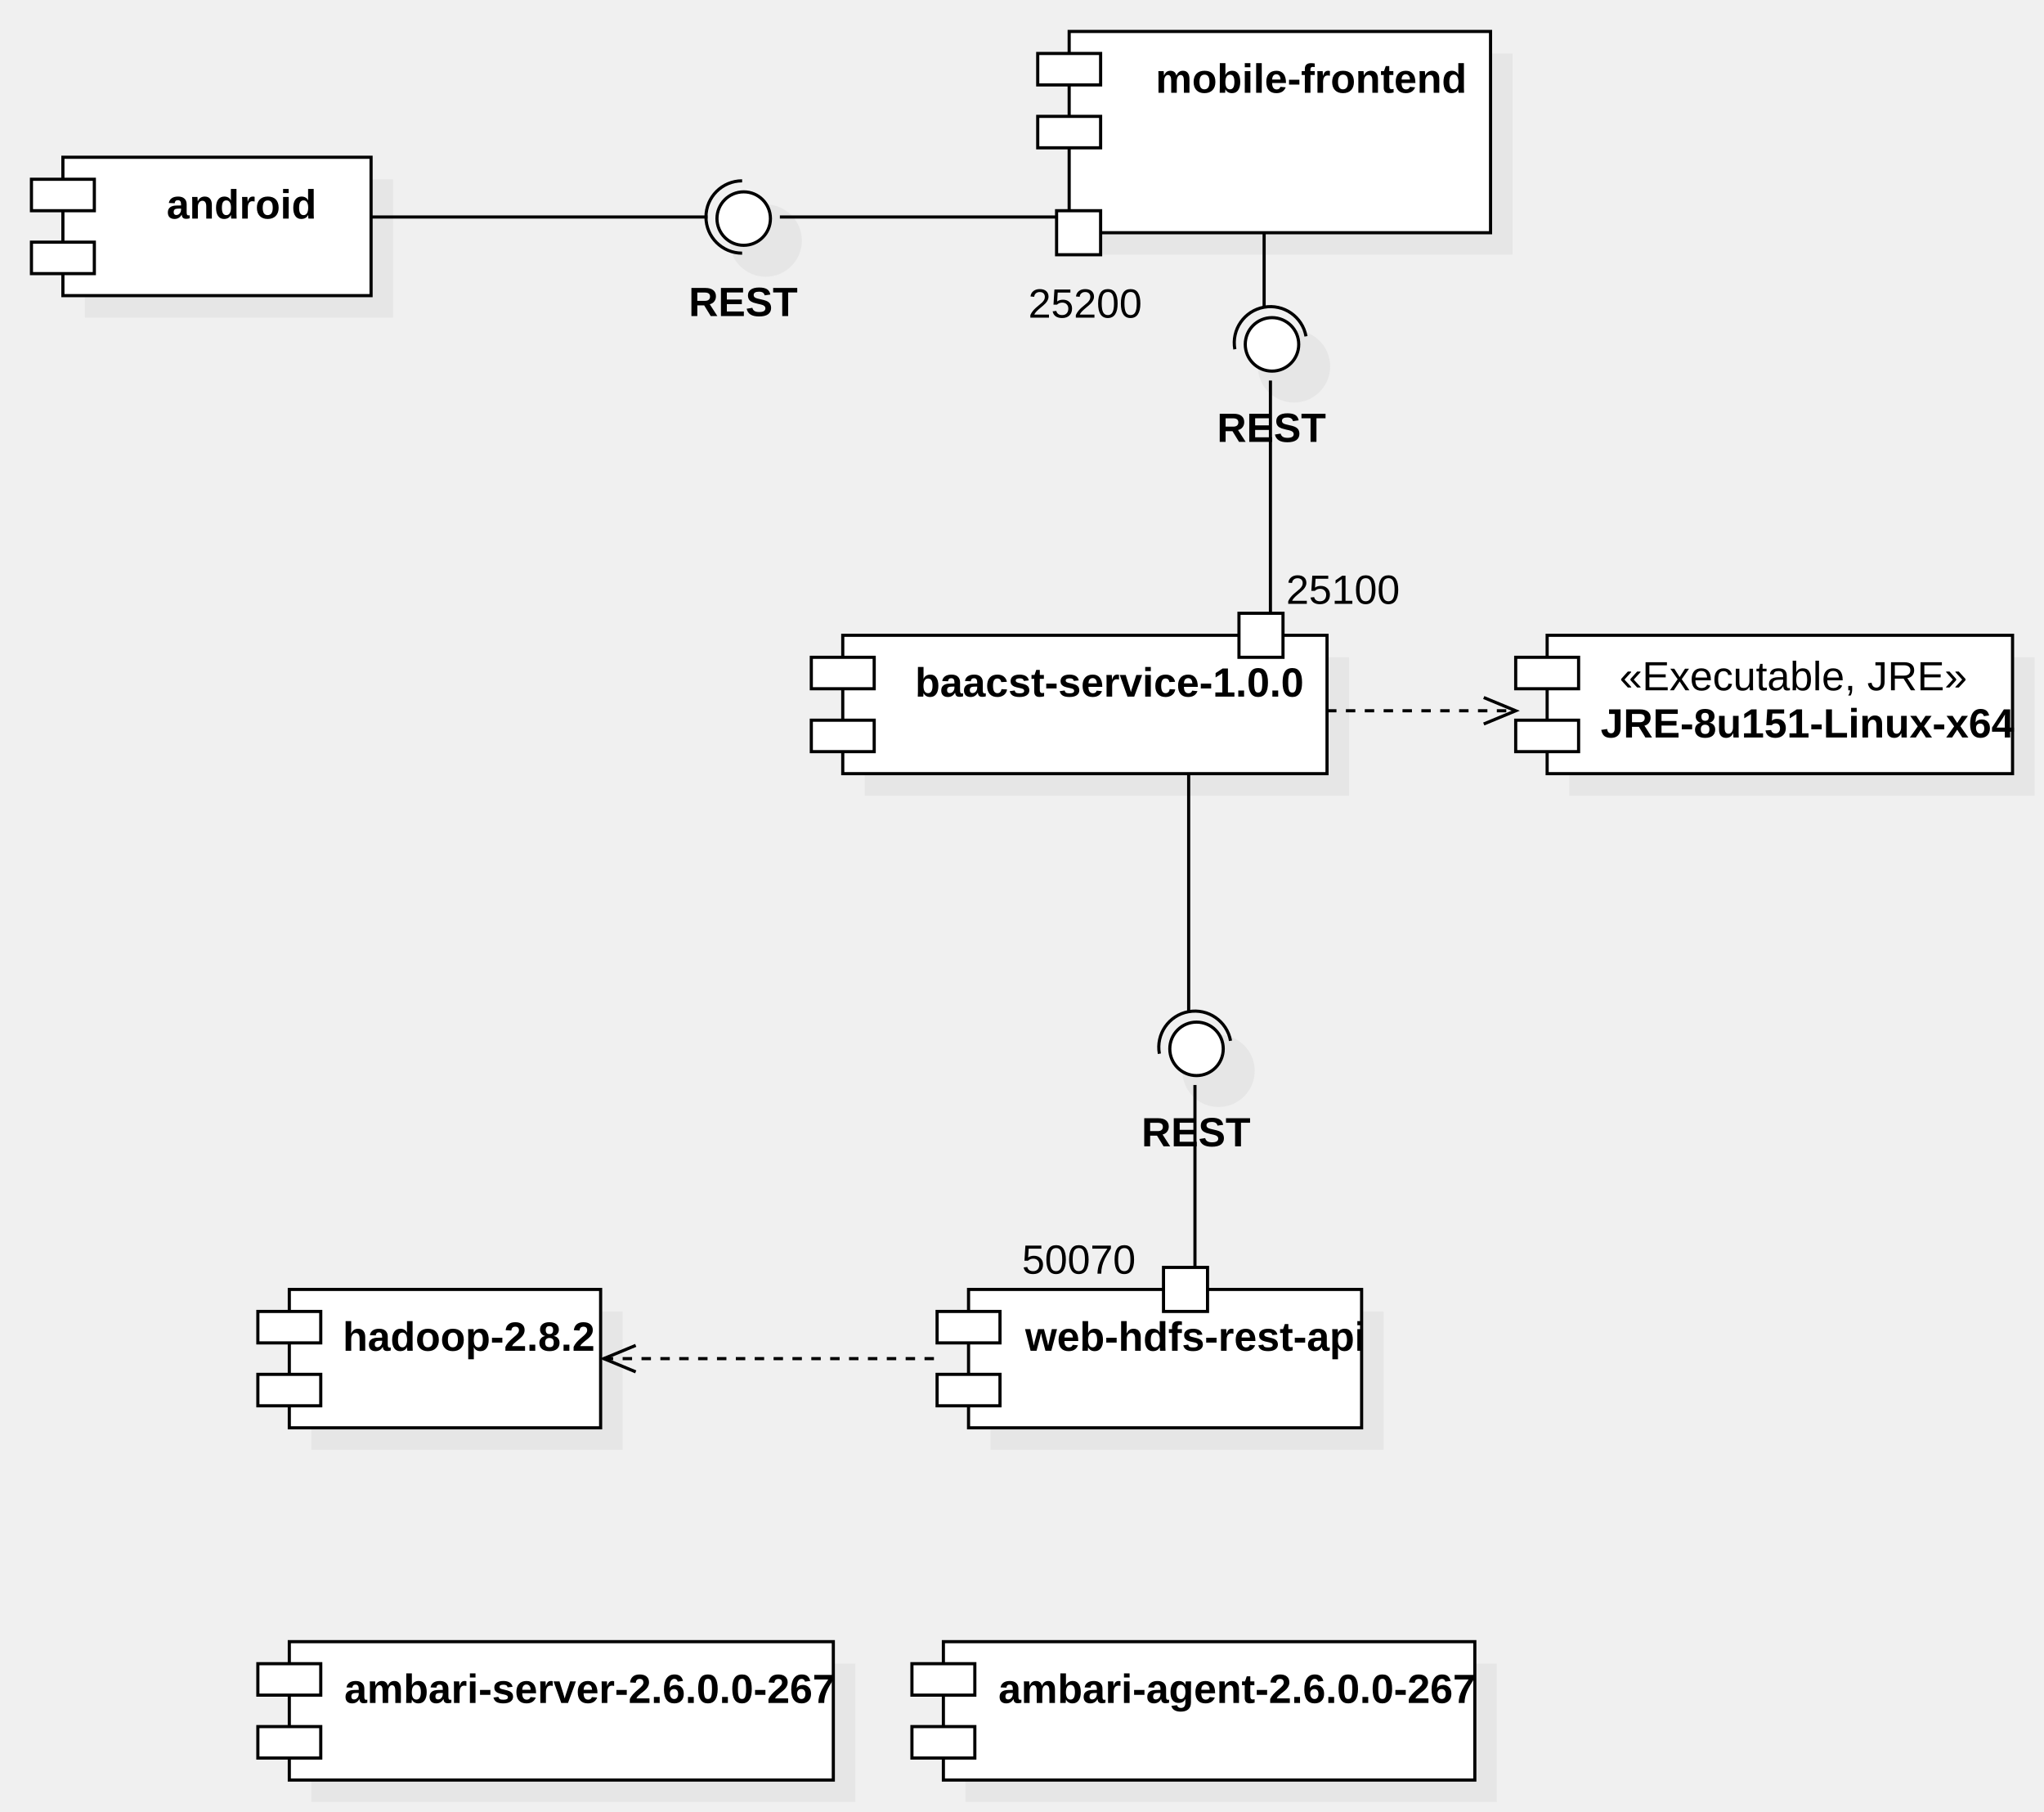
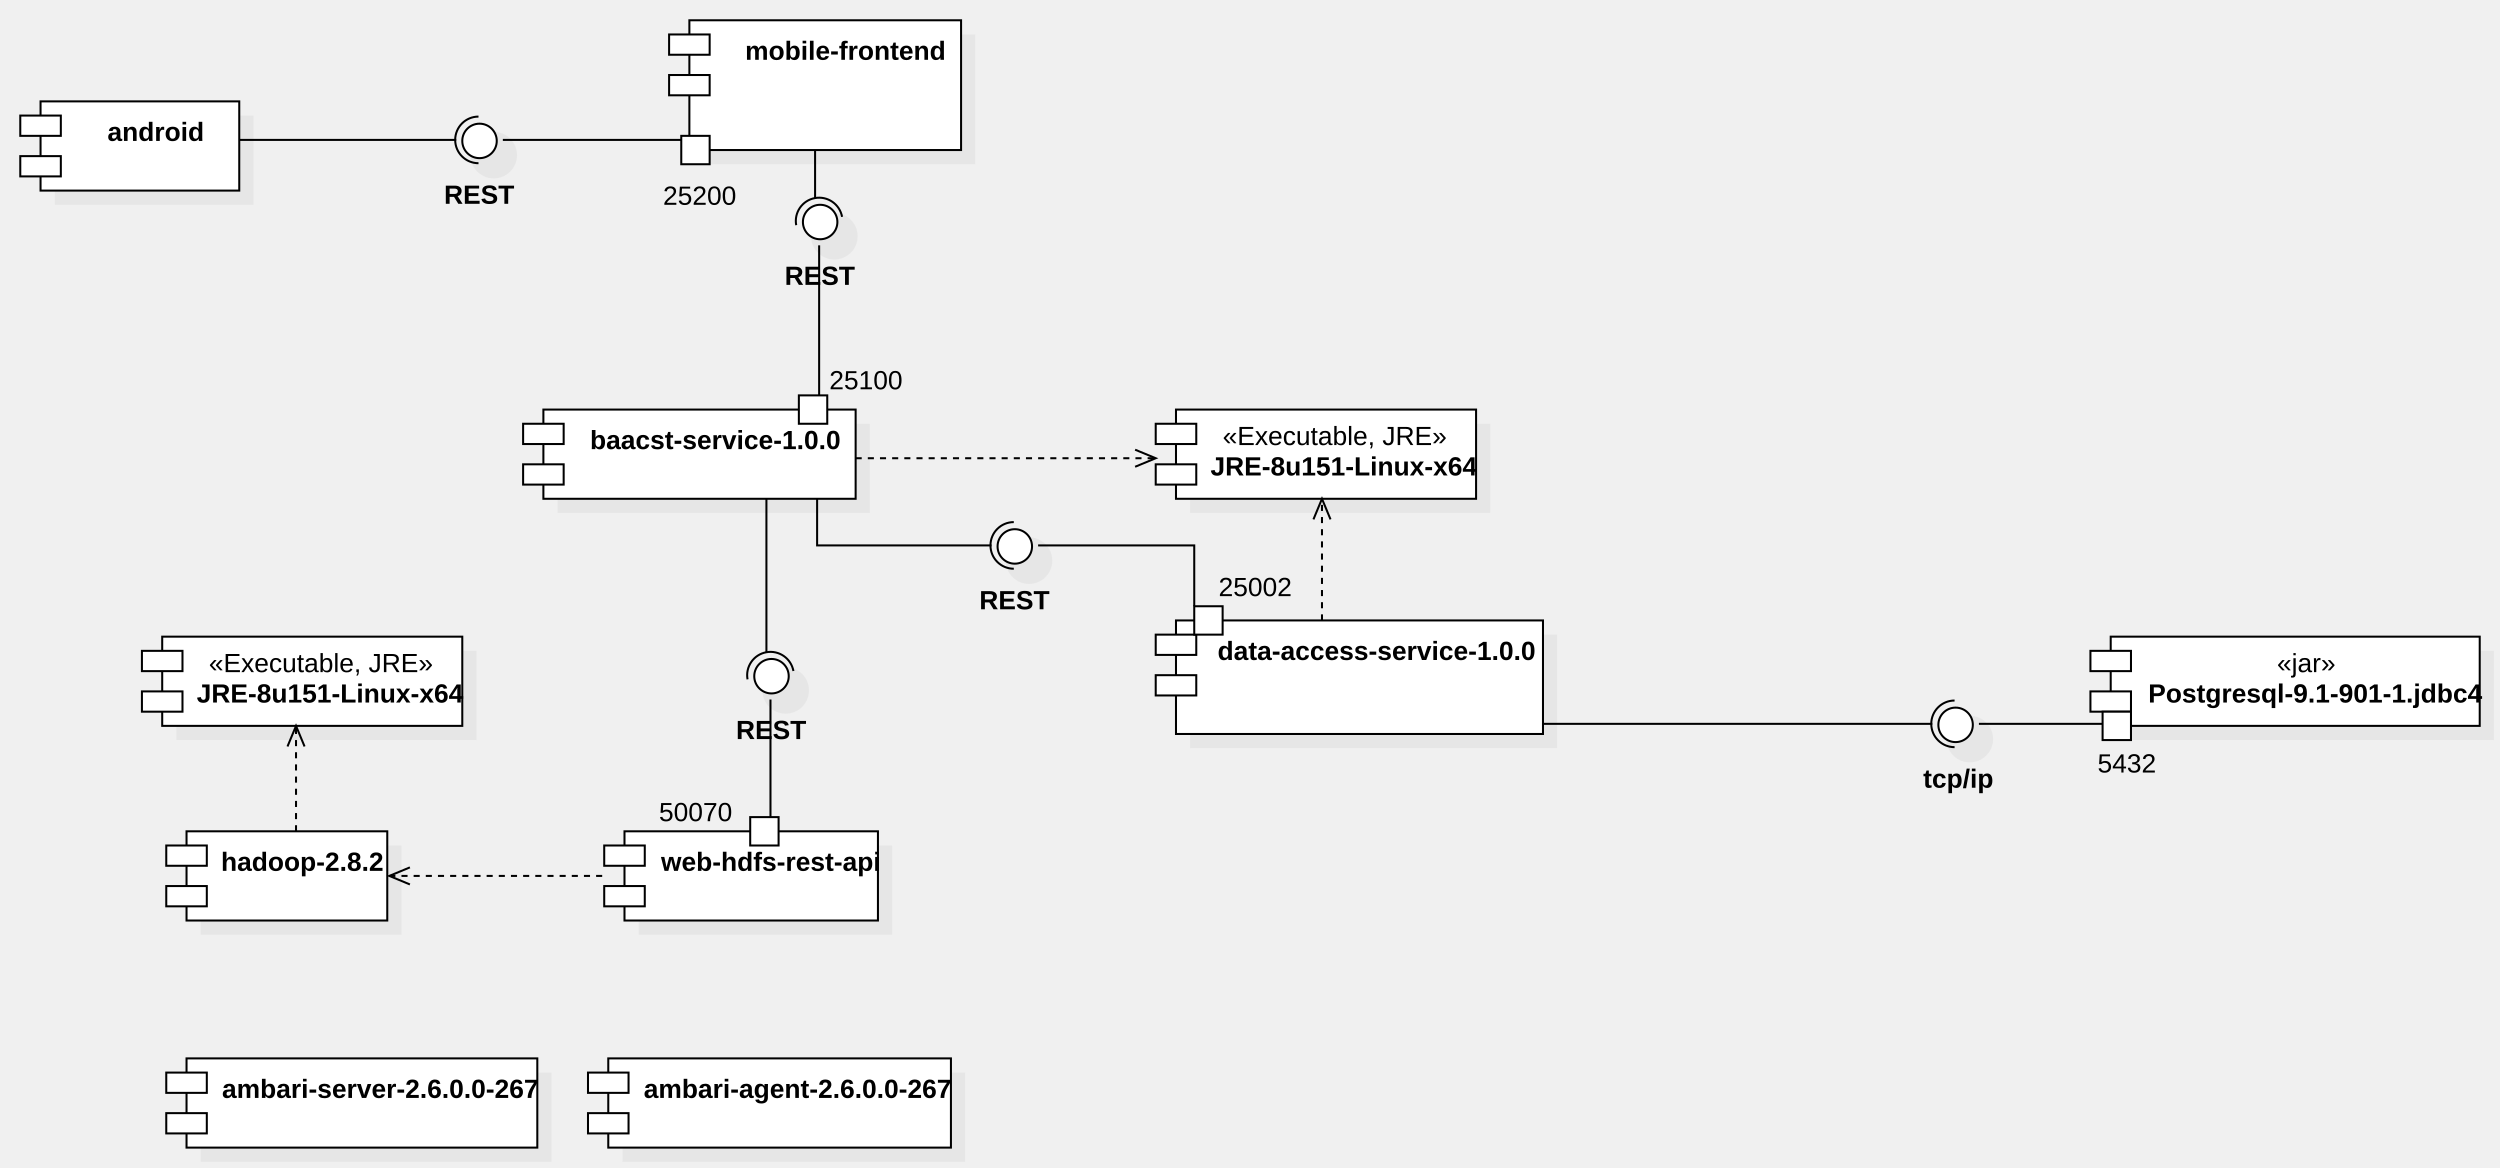
- <svg xmlns="http://www.w3.org/2000/svg" version="1.1" width="650" height="576">
+ <svg xmlns="http://www.w3.org/2000/svg" version="1.1" width="1233" height="576">
  <defs />
  <g>
    <g transform="translate(10,-6) scale(1,1)">
      <rect fill="#C0C0C0" stroke="none" x="337" y="23" width="134" height="64" opacity="0.2" />
    </g>
    <g transform="translate(10,-6) scale(1,1)">
      <rect fill="#ffffff" stroke="none" x="330" y="16" width="134" height="64" />
    </g>
    <g transform="translate(10,-6) scale(1,1)">
      <path fill="none" stroke="#000000" d="M 330 16 L 464 16 L 464 80 L 330 80 L 330 16 Z Z" stroke-miterlimit="10" />
    </g>
    <g transform="translate(10,-6) scale(1,1)">
      <rect fill="#ffffff" stroke="none" x="320" y="23" width="20" height="10" />
    </g>
    <g transform="translate(10,-6) scale(1,1)">
      <path fill="none" stroke="#000000" d="M 320 23 L 340 23 L 340 33 L 320 33 L 320 23 Z Z" stroke-miterlimit="10" />
    </g>
    <g transform="translate(10,-6) scale(1,1)">
      <rect fill="#ffffff" stroke="none" x="320" y="43" width="20" height="10" />
    </g>
    <g transform="translate(10,-6) scale(1,1)">
      <path fill="none" stroke="#000000" d="M 320 43 L 340 43 L 340 53 L 320 53 L 320 43 Z Z" stroke-miterlimit="10" />
    </g>
    <g transform="translate(10,-6) scale(1,1)">
      <g>
        <path fill="none" stroke="none" />
        <text fill="#000000" stroke="none" font-family="Arial" font-size="13px" font-style="normal" font-weight="bold" text-decoration="none" x="357.5" y="35.5">mobile-frontend</text>
      </g>
    </g>
    <g transform="translate(10,-6) scale(1,1)">
      <rect fill="#C0C0C0" stroke="none" x="17" y="63" width="98" height="44" opacity="0.2" />
    </g>
    <g transform="translate(10,-6) scale(1,1)">
      <rect fill="#ffffff" stroke="none" x="10" y="56" width="98" height="44" />
    </g>
    <g transform="translate(10,-6) scale(1,1)">
      <path fill="none" stroke="#000000" d="M 10 56 L 108 56 L 108 100 L 10 100 L 10 56 Z Z" stroke-miterlimit="10" />
    </g>
    <g transform="translate(10,-6) scale(1,1)">
      <rect fill="#ffffff" stroke="none" x="0" y="63" width="20" height="10" />
    </g>
    <g transform="translate(10,-6) scale(1,1)">
      <path fill="none" stroke="#000000" d="M 0 63 L 20 63 L 20 73 L 0 73 L 0 63 Z Z" stroke-miterlimit="10" />
    </g>
    <g transform="translate(10,-6) scale(1,1)">
      <rect fill="#ffffff" stroke="none" x="0" y="83" width="20" height="10" />
    </g>
    <g transform="translate(10,-6) scale(1,1)">
      <path fill="none" stroke="#000000" d="M 0 83 L 20 83 L 20 93 L 0 93 L 0 83 Z Z" stroke-miterlimit="10" />
    </g>
    <g transform="translate(10,-6) scale(1,1)">
      <g>
        <path fill="none" stroke="none" />
        <text fill="#000000" stroke="none" font-family="Arial" font-size="13px" font-style="normal" font-weight="bold" text-decoration="none" x="43" y="75.5">android</text>
      </g>
    </g>
    <g transform="translate(10,-6) scale(1,1)">
      <rect fill="#C0C0C0" stroke="none" x="265" y="215" width="154" height="44" opacity="0.2" />
    </g>
    <g transform="translate(10,-6) scale(1,1)">
      <rect fill="#ffffff" stroke="none" x="258" y="208" width="154" height="44" />
    </g>
    <g transform="translate(10,-6) scale(1,1)">
      <path fill="none" stroke="#000000" d="M 258 208 L 412 208 L 412 252 L 258 252 L 258 208 Z Z" stroke-miterlimit="10" />
    </g>
    <g transform="translate(10,-6) scale(1,1)">
      <rect fill="#ffffff" stroke="none" x="248" y="215" width="20" height="10" />
    </g>
    <g transform="translate(10,-6) scale(1,1)">
      <path fill="none" stroke="#000000" d="M 248 215 L 268 215 L 268 225 L 248 225 L 248 215 Z Z" stroke-miterlimit="10" />
    </g>
    <g transform="translate(10,-6) scale(1,1)">
      <rect fill="#ffffff" stroke="none" x="248" y="235" width="20" height="10" />
    </g>
    <g transform="translate(10,-6) scale(1,1)">
      <path fill="none" stroke="#000000" d="M 248 235 L 268 235 L 268 245 L 248 245 L 248 235 Z Z" stroke-miterlimit="10" />
    </g>
    <g transform="translate(10,-6) scale(1,1)">
      <g>
        <path fill="none" stroke="none" />
        <text fill="#000000" stroke="none" font-family="Arial" font-size="13px" font-style="normal" font-weight="bold" text-decoration="none" x="281" y="227.5">baacst-service-1.0.0</text>
      </g>
    </g>
    <g transform="translate(10,-6) scale(1,1)">
-       <rect fill="#C0C0C0" stroke="none" x="489" y="215" width="148" height="44" opacity="0.2" />
-     </g>
-     <g transform="translate(10,-6) scale(1,1)">
-       <rect fill="#ffffff" stroke="none" x="482" y="208" width="148" height="44" />
-     </g>
-     <g transform="translate(10,-6) scale(1,1)">
-       <path fill="none" stroke="#000000" d="M 482 208 L 630 208 L 630 252 L 482 252 L 482 208 Z Z" stroke-miterlimit="10" />
-     </g>
-     <g transform="translate(10,-6) scale(1,1)">
-       <rect fill="#ffffff" stroke="none" x="472" y="215" width="20" height="10" />
-     </g>
-     <g transform="translate(10,-6) scale(1,1)">
-       <path fill="none" stroke="#000000" d="M 472 215 L 492 215 L 492 225 L 472 225 L 472 215 Z Z" stroke-miterlimit="10" />
-     </g>
-     <g transform="translate(10,-6) scale(1,1)">
-       <rect fill="#ffffff" stroke="none" x="472" y="235" width="20" height="10" />
-     </g>
-     <g transform="translate(10,-6) scale(1,1)">
-       <path fill="none" stroke="#000000" d="M 472 235 L 492 235 L 492 245 L 472 245 L 472 235 Z Z" stroke-miterlimit="10" />
-     </g>
-     <g transform="translate(10,-6) scale(1,1)">
-       <g>
-         <path fill="none" stroke="none" />
-         <text fill="#000000" stroke="none" font-family="Arial" font-size="13px" font-style="normal" font-weight="normal" text-decoration="none" x="505" y="225.5">«Executable, JRE»</text>
-       </g>
-     </g>
-     <g transform="translate(10,-6) scale(1,1)">
-       <g>
-         <path fill="none" stroke="none" />
-         <text fill="#000000" stroke="none" font-family="Arial" font-size="13px" font-style="normal" font-weight="bold" text-decoration="none" x="499" y="240.5">JRE-8u151-Linux-x64</text>
+       <rect fill="#C0C0C0" stroke="none" x="577" y="215" width="148" height="44" opacity="0.2" />
+     </g>
+     <g transform="translate(10,-6) scale(1,1)">
+       <rect fill="#ffffff" stroke="none" x="570" y="208" width="148" height="44" />
+     </g>
+     <g transform="translate(10,-6) scale(1,1)">
+       <path fill="none" stroke="#000000" d="M 570 208 L 718 208 L 718 252 L 570 252 L 570 208 Z Z" stroke-miterlimit="10" />
+     </g>
+     <g transform="translate(10,-6) scale(1,1)">
+       <rect fill="#ffffff" stroke="none" x="560" y="215" width="20" height="10" />
+     </g>
+     <g transform="translate(10,-6) scale(1,1)">
+       <path fill="none" stroke="#000000" d="M 560 215 L 580 215 L 580 225 L 560 225 L 560 215 Z Z" stroke-miterlimit="10" />
+     </g>
+     <g transform="translate(10,-6) scale(1,1)">
+       <rect fill="#ffffff" stroke="none" x="560" y="235" width="20" height="10" />
+     </g>
+     <g transform="translate(10,-6) scale(1,1)">
+       <path fill="none" stroke="#000000" d="M 560 235 L 580 235 L 580 245 L 560 245 L 560 235 Z Z" stroke-miterlimit="10" />
+     </g>
+     <g transform="translate(10,-6) scale(1,1)">
+       <g>
+         <path fill="none" stroke="none" />
+         <text fill="#000000" stroke="none" font-family="Arial" font-size="13px" font-style="normal" font-weight="normal" text-decoration="none" x="593" y="225.5">«Executable, JRE»</text>
+       </g>
+     </g>
+     <g transform="translate(10,-6) scale(1,1)">
+       <g>
+         <path fill="none" stroke="none" />
+         <text fill="#000000" stroke="none" font-family="Arial" font-size="13px" font-style="normal" font-weight="bold" text-decoration="none" x="587" y="240.5">JRE-8u151-Linux-x64</text>
      </g>
    </g>
    <g transform="translate(10,-6) scale(1,1)">
      <rect fill="#C0C0C0" stroke="none" x="89" y="423" width="99" height="44" opacity="0.2" />
    </g>
    <g transform="translate(10,-6) scale(1,1)">
      <rect fill="#ffffff" stroke="none" x="82" y="416" width="99" height="44" />
    </g>
    <g transform="translate(10,-6) scale(1,1)">
      <path fill="none" stroke="#000000" d="M 82 416 L 181 416 L 181 460 L 82 460 L 82 416 Z Z" stroke-miterlimit="10" />
    </g>
    <g transform="translate(10,-6) scale(1,1)">
      <rect fill="#ffffff" stroke="none" x="72" y="423" width="20" height="10" />
    </g>
    <g transform="translate(10,-6) scale(1,1)">
      <path fill="none" stroke="#000000" d="M 72 423 L 92 423 L 92 433 L 72 433 L 72 423 Z Z" stroke-miterlimit="10" />
    </g>
    <g transform="translate(10,-6) scale(1,1)">
      <rect fill="#ffffff" stroke="none" x="72" y="443" width="20" height="10" />
    </g>
    <g transform="translate(10,-6) scale(1,1)">
      <path fill="none" stroke="#000000" d="M 72 443 L 92 443 L 92 453 L 72 453 L 72 443 Z Z" stroke-miterlimit="10" />
    </g>
    <g transform="translate(10,-6) scale(1,1)">
      <g>
        <path fill="none" stroke="none" />
        <text fill="#000000" stroke="none" font-family="Arial" font-size="13px" font-style="normal" font-weight="bold" text-decoration="none" x="99" y="435.5">hadoop-2.8.2</text>
      </g>
    </g>
    <g transform="translate(10,-6) scale(1,1)">
      <rect fill="#C0C0C0" stroke="none" x="89" y="535" width="173" height="44" opacity="0.2" />
    </g>
    <g transform="translate(10,-6) scale(1,1)">
      <rect fill="#ffffff" stroke="none" x="82" y="528" width="173" height="44" />
    </g>
    <g transform="translate(10,-6) scale(1,1)">
      <path fill="none" stroke="#000000" d="M 82 528 L 255 528 L 255 572 L 82 572 L 82 528 Z Z" stroke-miterlimit="10" />
    </g>
    <g transform="translate(10,-6) scale(1,1)">
      <rect fill="#ffffff" stroke="none" x="72" y="535" width="20" height="10" />
    </g>
    <g transform="translate(10,-6) scale(1,1)">
      <path fill="none" stroke="#000000" d="M 72 535 L 92 535 L 92 545 L 72 545 L 72 535 Z Z" stroke-miterlimit="10" />
    </g>
    <g transform="translate(10,-6) scale(1,1)">
      <rect fill="#ffffff" stroke="none" x="72" y="555" width="20" height="10" />
    </g>
    <g transform="translate(10,-6) scale(1,1)">
      <path fill="none" stroke="#000000" d="M 72 555 L 92 555 L 92 565 L 72 565 L 72 555 Z Z" stroke-miterlimit="10" />
    </g>
    <g transform="translate(10,-6) scale(1,1)">
      <g>
        <path fill="none" stroke="none" />
        <text fill="#000000" stroke="none" font-family="Arial" font-size="13px" font-style="normal" font-weight="bold" text-decoration="none" x="99.5" y="547.5">ambari-server-2.6.0.0-267</text>
      </g>
    </g>
    <g transform="translate(10,-6) scale(1,1)">
      <rect fill="#C0C0C0" stroke="none" x="297" y="535" width="169" height="44" opacity="0.2" />
    </g>
    <g transform="translate(10,-6) scale(1,1)">
      <rect fill="#ffffff" stroke="none" x="290" y="528" width="169" height="44" />
    </g>
    <g transform="translate(10,-6) scale(1,1)">
      <path fill="none" stroke="#000000" d="M 290 528 L 459 528 L 459 572 L 290 572 L 290 528 Z Z" stroke-miterlimit="10" />
    </g>
    <g transform="translate(10,-6) scale(1,1)">
      <rect fill="#ffffff" stroke="none" x="280" y="535" width="20" height="10" />
    </g>
    <g transform="translate(10,-6) scale(1,1)">
      <path fill="none" stroke="#000000" d="M 280 535 L 300 535 L 300 545 L 280 545 L 280 535 Z Z" stroke-miterlimit="10" />
    </g>
    <g transform="translate(10,-6) scale(1,1)">
      <rect fill="#ffffff" stroke="none" x="280" y="555" width="20" height="10" />
    </g>
    <g transform="translate(10,-6) scale(1,1)">
      <path fill="none" stroke="#000000" d="M 280 555 L 300 555 L 300 565 L 280 565 L 280 555 Z Z" stroke-miterlimit="10" />
    </g>
    <g transform="translate(10,-6) scale(1,1)">
      <g>
        <path fill="none" stroke="none" />
        <text fill="#000000" stroke="none" font-family="Arial" font-size="13px" font-style="normal" font-weight="bold" text-decoration="none" x="307.5" y="547.5">ambari-agent-2.6.0.0-267</text>
      </g>
    </g>
    <g transform="translate(10,-6) scale(1,1)">
      <rect fill="#C0C0C0" stroke="none" x="305" y="423" width="125" height="44" opacity="0.2" />
    </g>
    <g transform="translate(10,-6) scale(1,1)">
      <rect fill="#ffffff" stroke="none" x="298" y="416" width="125" height="44" />
    </g>
    <g transform="translate(10,-6) scale(1,1)">
      <path fill="none" stroke="#000000" d="M 298 416 L 423 416 L 423 460 L 298 460 L 298 416 Z Z" stroke-miterlimit="10" />
    </g>
    <g transform="translate(10,-6) scale(1,1)">
      <rect fill="#ffffff" stroke="none" x="288" y="423" width="20" height="10" />
    </g>
    <g transform="translate(10,-6) scale(1,1)">
      <path fill="none" stroke="#000000" d="M 288 423 L 308 423 L 308 433 L 288 433 L 288 423 Z Z" stroke-miterlimit="10" />
    </g>
    <g transform="translate(10,-6) scale(1,1)">
      <rect fill="#ffffff" stroke="none" x="288" y="443" width="20" height="10" />
    </g>
    <g transform="translate(10,-6) scale(1,1)">
      <path fill="none" stroke="#000000" d="M 288 443 L 308 443 L 308 453 L 288 453 L 288 443 Z Z" stroke-miterlimit="10" />
    </g>
    <g transform="translate(10,-6) scale(1,1)">
      <g>
        <path fill="none" stroke="none" />
        <text fill="#000000" stroke="none" font-family="Arial" font-size="13px" font-style="normal" font-weight="bold" text-decoration="none" x="316" y="435.5">web-hdfs-rest-api</text>
      </g>
    </g>
    <g transform="translate(10,-6) scale(1,1)">
      <rect fill="#ffffff" stroke="none" x="360" y="409" width="14" height="14" />
    </g>
    <g transform="translate(10,-6) scale(1,1)">
      <path fill="none" stroke="#000000" d="M 360 409 L 374 409 L 374 423 L 360 423 L 360 409 Z Z" stroke-miterlimit="10" />
    </g>
    <g transform="translate(10,-6) scale(1,1)">
      <g>
        <path fill="none" stroke="none" />
        <text fill="#000000" stroke="none" font-family="Arial" font-size="13px" font-style="normal" font-weight="normal" text-decoration="none" x="315" y="411">50070</text>
      </g>
    </g>
    <g transform="translate(10,-6) scale(1,1)">
      <path fill="#C0C0C0" stroke="none" d="M 366 346.5 C 366 340.149 371.149 335 377.5 335 C 383.851 335 389 340.149 389 346.5 C 389 352.851 383.851 358 377.5 358 C 371.149 358 366 352.851 366 346.5 Z" opacity="0.2" />
    </g>
    <g transform="translate(10,-6) scale(1,1)">
      <path fill="none" stroke="#000000" d="M 358.685 341.057 A 11.5 11.5 0 0 1 381.315 336.943" stroke-miterlimit="10" />
    </g>
    <g transform="translate(10,-6) scale(1,1)">
      <path fill="#ffffff" stroke="none" d="M 362 339.5 C 362 334.806 365.806 331 370.5 331 C 375.194 331 379 334.806 379 339.5 C 379 344.194 375.194 348 370.5 348 C 365.806 348 362 344.194 362 339.5 Z" />
    </g>
    <g transform="translate(10,-6) scale(1,1)">
      <path fill="none" stroke="#000000" d="M 362 339.5 C 362 334.806 365.806 331 370.5 331 C 375.194 331 379 334.806 379 339.5 C 379 344.194 375.194 348 370.5 348 C 365.806 348 362 344.194 362 339.5 Z" stroke-miterlimit="10" />
    </g>
    <g transform="translate(10,-6) scale(1,1)">
      <g>
        <path fill="none" stroke="none" />
        <text fill="#000000" stroke="none" font-family="Arial" font-size="13px" font-style="normal" font-weight="bold" text-decoration="none" x="353" y="370.5">REST</text>
      </g>
    </g>
    <g transform="translate(10,-6) scale(1,1)">
      <path fill="none" stroke="#000000" d="M 370 409 L 370 351" stroke-miterlimit="10" />
    </g>
    <g transform="translate(10,-6) scale(1,1)">
      <path fill="none" stroke="#000000" d="M 368 252 L 368 328" stroke-miterlimit="10" />
    </g>
    <g transform="translate(10,-6) scale(1,1)">
-       <path fill="none" stroke="#000000" d="M 412 232 L 472 232" stroke-miterlimit="10" stroke-dasharray="3" />
-     </g>
-     <g transform="translate(10,-6) scale(1,1)">
-       <path fill="none" stroke="#000000" d="M 461.837 236.21 L 472 232 L 461.837 227.79" stroke-miterlimit="10" />
+       <path fill="none" stroke="#000000" d="M 412 232 L 560 232" stroke-miterlimit="10" stroke-dasharray="3" />
+     </g>
+     <g transform="translate(10,-6) scale(1,1)">
+       <path fill="none" stroke="#000000" d="M 549.837 236.21 L 560 232 L 549.837 227.79" stroke-miterlimit="10" />
    </g>
    <g transform="translate(10,-6) scale(1,1)">
      <path fill="none" stroke="#000000" d="M 287 438 L 182 438" stroke-miterlimit="10" stroke-dasharray="3" />
    </g>
    <g transform="translate(10,-6) scale(1,1)">
      <path fill="none" stroke="#000000" d="M 192.163 433.79 L 182 438 L 192.163 442.21" stroke-miterlimit="10" />
    </g>
    <g transform="translate(10,-6) scale(1,1)">
      <rect fill="#ffffff" stroke="none" x="384" y="201" width="14" height="14" />
    </g>
    <g transform="translate(10,-6) scale(1,1)">
      <path fill="none" stroke="#000000" d="M 384 201 L 398 201 L 398 215 L 384 215 L 384 201 Z Z" stroke-miterlimit="10" />
    </g>
    <g transform="translate(10,-6) scale(1,1)">
      <g>
        <path fill="none" stroke="none" />
        <text fill="#000000" stroke="none" font-family="Arial" font-size="13px" font-style="normal" font-weight="normal" text-decoration="none" x="399" y="198">25100</text>
      </g>
    </g>
    <g transform="translate(10,-6) scale(1,1)">
      <path fill="#C0C0C0" stroke="none" d="M 390 122.5 C 390 116.149 395.149 111 401.5 111 C 407.851 111 413 116.149 413 122.5 C 413 128.851 407.851 134 401.5 134 C 395.149 134 390 128.851 390 122.5 Z" opacity="0.2" />
    </g>
    <g transform="translate(10,-6) scale(1,1)">
      <path fill="none" stroke="#000000" d="M 382.685 117.057 A 11.5 11.5 0 0 1 405.315 112.943" stroke-miterlimit="10" />
    </g>
    <g transform="translate(10,-6) scale(1,1)">
      <path fill="#ffffff" stroke="none" d="M 386 115.5 C 386 110.806 389.806 107 394.5 107 C 399.194 107 403 110.806 403 115.5 C 403 120.194 399.194 124 394.5 124 C 389.806 124 386 120.194 386 115.5 Z" />
    </g>
    <g transform="translate(10,-6) scale(1,1)">
      <path fill="none" stroke="#000000" d="M 386 115.5 C 386 110.806 389.806 107 394.5 107 C 399.194 107 403 110.806 403 115.5 C 403 120.194 399.194 124 394.5 124 C 389.806 124 386 120.194 386 115.5 Z" stroke-miterlimit="10" />
    </g>
    <g transform="translate(10,-6) scale(1,1)">
      <g>
        <path fill="none" stroke="none" />
        <text fill="#000000" stroke="none" font-family="Arial" font-size="13px" font-style="normal" font-weight="bold" text-decoration="none" x="377" y="146.5">REST</text>
      </g>
    </g>
    <g transform="translate(10,-6) scale(1,1)">
      <path fill="none" stroke="#000000" d="M 394 201 L 394 127" stroke-miterlimit="10" />
    </g>
    <g transform="translate(10,-6) scale(1,1)">
      <path fill="none" stroke="#000000" d="M 392 80 L 392 104" stroke-miterlimit="10" />
    </g>
    <g transform="translate(10,-6) scale(1,1)">
      <rect fill="#ffffff" stroke="none" x="326" y="73" width="14" height="14" />
    </g>
    <g transform="translate(10,-6) scale(1,1)">
      <path fill="none" stroke="#000000" d="M 326 73 L 340 73 L 340 87 L 326 87 L 326 73 Z Z" stroke-miterlimit="10" />
    </g>
    <g transform="translate(10,-6) scale(1,1)">
      <g>
        <path fill="none" stroke="none" />
        <text fill="#000000" stroke="none" font-family="Arial" font-size="13px" font-style="normal" font-weight="normal" text-decoration="none" x="317" y="107">25200</text>
      </g>
    </g>
    <g transform="translate(10,-6) scale(1,1)">
      <path fill="#C0C0C0" stroke="none" d="M 222 82.5 C 222 76.149 227.149 71 233.5 71 C 239.851 71 245 76.149 245 82.5 C 245 88.851 239.851 94 233.5 94 C 227.149 94 222 88.851 222 82.5 Z" opacity="0.2" />
    </g>
    <g transform="translate(10,-6) scale(1,1)">
      <path fill="none" stroke="#000000" d="M 226 86.5 A 11.5 11.5 0 0 1 226 63.5" stroke-miterlimit="10" />
    </g>
    <g transform="translate(10,-6) scale(1,1)">
      <path fill="#ffffff" stroke="none" d="M 218 75.5 C 218 70.806 221.806 67 226.5 67 C 231.194 67 235 70.806 235 75.5 C 235 80.194 231.194 84 226.5 84 C 221.806 84 218 80.194 218 75.5 Z" />
    </g>
    <g transform="translate(10,-6) scale(1,1)">
      <path fill="none" stroke="#000000" d="M 218 75.5 C 218 70.806 221.806 67 226.5 67 C 231.194 67 235 70.806 235 75.5 C 235 80.194 231.194 84 226.5 84 C 221.806 84 218 80.194 218 75.5 Z" stroke-miterlimit="10" />
    </g>
    <g transform="translate(10,-6) scale(1,1)">
      <g>
        <path fill="none" stroke="none" />
        <text fill="#000000" stroke="none" font-family="Arial" font-size="13px" font-style="normal" font-weight="bold" text-decoration="none" x="209" y="106.5">REST</text>
      </g>
    </g>
    <g transform="translate(10,-6) scale(1,1)">
      <path fill="none" stroke="#000000" d="M 326 75 L 238 75" stroke-miterlimit="10" />
    </g>
    <g transform="translate(10,-6) scale(1,1)">
      <path fill="none" stroke="#000000" d="M 108 75 L 215 75" stroke-miterlimit="10" />
+     </g>
+     <g transform="translate(10,-6) scale(1,1)">
+       <rect fill="#C0C0C0" stroke="none" x="77" y="327" width="148" height="44" opacity="0.2" />
+     </g>
+     <g transform="translate(10,-6) scale(1,1)">
+       <rect fill="#ffffff" stroke="none" x="70" y="320" width="148" height="44" />
+     </g>
+     <g transform="translate(10,-6) scale(1,1)">
+       <path fill="none" stroke="#000000" d="M 70 320 L 218 320 L 218 364 L 70 364 L 70 320 Z Z" stroke-miterlimit="10" />
+     </g>
+     <g transform="translate(10,-6) scale(1,1)">
+       <rect fill="#ffffff" stroke="none" x="60" y="327" width="20" height="10" />
+     </g>
+     <g transform="translate(10,-6) scale(1,1)">
+       <path fill="none" stroke="#000000" d="M 60 327 L 80 327 L 80 337 L 60 337 L 60 327 Z Z" stroke-miterlimit="10" />
+     </g>
+     <g transform="translate(10,-6) scale(1,1)">
+       <rect fill="#ffffff" stroke="none" x="60" y="347" width="20" height="10" />
+     </g>
+     <g transform="translate(10,-6) scale(1,1)">
+       <path fill="none" stroke="#000000" d="M 60 347 L 80 347 L 80 357 L 60 357 L 60 347 Z Z" stroke-miterlimit="10" />
+     </g>
+     <g transform="translate(10,-6) scale(1,1)">
+       <g>
+         <path fill="none" stroke="none" />
+         <text fill="#000000" stroke="none" font-family="Arial" font-size="13px" font-style="normal" font-weight="normal" text-decoration="none" x="93" y="337.5">«Executable, JRE»</text>
+       </g>
+     </g>
+     <g transform="translate(10,-6) scale(1,1)">
+       <g>
+         <path fill="none" stroke="none" />
+         <text fill="#000000" stroke="none" font-family="Arial" font-size="13px" font-style="normal" font-weight="bold" text-decoration="none" x="87" y="352.5">JRE-8u151-Linux-x64</text>
+       </g>
+     </g>
+     <g transform="translate(10,-6) scale(1,1)">
+       <path fill="none" stroke="#000000" d="M 136 416 L 136 364" stroke-miterlimit="10" stroke-dasharray="3" />
+     </g>
+     <g transform="translate(10,-6) scale(1,1)">
+       <path fill="none" stroke="#000000" d="M 140.21 374.163 L 136 364 L 131.79 374.163" stroke-miterlimit="10" />
+     </g>
+     <g transform="translate(10,-6) scale(1,1)">
+       <rect fill="#C0C0C0" stroke="none" x="577" y="319" width="181" height="56" opacity="0.2" />
+     </g>
+     <g transform="translate(10,-6) scale(1,1)">
+       <rect fill="#ffffff" stroke="none" x="570" y="312" width="181" height="56" />
+     </g>
+     <g transform="translate(10,-6) scale(1,1)">
+       <path fill="none" stroke="#000000" d="M 570 312 L 751 312 L 751 368 L 570 368 L 570 312 Z Z" stroke-miterlimit="10" />
+     </g>
+     <g transform="translate(10,-6) scale(1,1)">
+       <rect fill="#ffffff" stroke="none" x="560" y="319" width="20" height="10" />
+     </g>
+     <g transform="translate(10,-6) scale(1,1)">
+       <path fill="none" stroke="#000000" d="M 560 319 L 580 319 L 580 329 L 560 329 L 560 319 Z Z" stroke-miterlimit="10" />
+     </g>
+     <g transform="translate(10,-6) scale(1,1)">
+       <rect fill="#ffffff" stroke="none" x="560" y="339" width="20" height="10" />
+     </g>
+     <g transform="translate(10,-6) scale(1,1)">
+       <path fill="none" stroke="#000000" d="M 560 339 L 580 339 L 580 349 L 560 349 L 560 339 Z Z" stroke-miterlimit="10" />
+     </g>
+     <g transform="translate(10,-6) scale(1,1)">
+       <g>
+         <path fill="none" stroke="none" />
+         <text fill="#000000" stroke="none" font-family="Arial" font-size="13px" font-style="normal" font-weight="bold" text-decoration="none" x="590.5" y="331.5">data-access-service-1.0.0</text>
+       </g>
+     </g>
+     <g transform="translate(10,-6) scale(1,1)">
+       <path fill="none" stroke="#000000" d="M 642 312 L 642 252" stroke-miterlimit="10" stroke-dasharray="3" />
+     </g>
+     <g transform="translate(10,-6) scale(1,1)">
+       <path fill="none" stroke="#000000" d="M 646.21 262.163 L 642 252 L 637.79 262.163" stroke-miterlimit="10" />
+     </g>
+     <g transform="translate(10,-6) scale(1,1)">
+       <rect fill="#C0C0C0" stroke="none" x="1038" y="327" width="182" height="44" opacity="0.2" />
+     </g>
+     <g transform="translate(10,-6) scale(1,1)">
+       <rect fill="#ffffff" stroke="none" x="1031" y="320" width="182" height="44" />
+     </g>
+     <g transform="translate(10,-6) scale(1,1)">
+       <path fill="none" stroke="#000000" d="M 1031 320 L 1213 320 L 1213 364 L 1031 364 L 1031 320 Z Z" stroke-miterlimit="10" />
+     </g>
+     <g transform="translate(10,-6) scale(1,1)">
+       <rect fill="#ffffff" stroke="none" x="1021" y="327" width="20" height="10" />
+     </g>
+     <g transform="translate(10,-6) scale(1,1)">
+       <path fill="none" stroke="#000000" d="M 1021 327 L 1041 327 L 1041 337 L 1021 337 L 1021 327 Z Z" stroke-miterlimit="10" />
+     </g>
+     <g transform="translate(10,-6) scale(1,1)">
+       <rect fill="#ffffff" stroke="none" x="1021" y="347" width="20" height="10" />
+     </g>
+     <g transform="translate(10,-6) scale(1,1)">
+       <path fill="none" stroke="#000000" d="M 1021 347 L 1041 347 L 1041 357 L 1021 357 L 1021 347 Z Z" stroke-miterlimit="10" />
+     </g>
+     <g transform="translate(10,-6) scale(1,1)">
+       <g>
+         <path fill="none" stroke="none" />
+         <text fill="#000000" stroke="none" font-family="Arial" font-size="13px" font-style="normal" font-weight="normal" text-decoration="none" x="1113" y="337.5">«jar»</text>
+       </g>
+     </g>
+     <g transform="translate(10,-6) scale(1,1)">
+       <g>
+         <path fill="none" stroke="none" />
+         <text fill="#000000" stroke="none" font-family="Arial" font-size="13px" font-style="normal" font-weight="bold" text-decoration="none" x="1049.5" y="352.5">Postgresql-9.1-901-1.jdbc4</text>
+       </g>
+     </g>
+     <g transform="translate(10,-6) scale(1,1)">
+       <rect fill="#ffffff" stroke="none" x="1027" y="357" width="14" height="14" />
+     </g>
+     <g transform="translate(10,-6) scale(1,1)">
+       <path fill="none" stroke="#000000" d="M 1027 357 L 1041 357 L 1041 371 L 1027 371 L 1027 357 Z Z" stroke-miterlimit="10" />
+     </g>
+     <g transform="translate(10,-6) scale(1,1)">
+       <g>
+         <path fill="none" stroke="none" />
+         <text fill="#000000" stroke="none" font-family="Arial" font-size="13px" font-style="normal" font-weight="normal" text-decoration="none" x="1024.5" y="387">5432</text>
+       </g>
+     </g>
+     <g transform="translate(10,-6) scale(1,1)">
+       <path fill="#C0C0C0" stroke="none" d="M 950 370.5 C 950 364.149 955.149 359 961.5 359 C 967.851 359 973 364.149 973 370.5 C 973 376.851 967.851 382 961.5 382 C 955.149 382 950 376.851 950 370.5 Z" opacity="0.2" />
+     </g>
+     <g transform="translate(10,-6) scale(1,1)">
+       <path fill="none" stroke="#000000" d="M 954 374.5 A 11.5 11.5 0 0 1 954 351.5" stroke-miterlimit="10" />
+     </g>
+     <g transform="translate(10,-6) scale(1,1)">
+       <path fill="#ffffff" stroke="none" d="M 946 363.5 C 946 358.806 949.806 355 954.5 355 C 959.194 355 963 358.806 963 363.5 C 963 368.194 959.194 372 954.5 372 C 949.806 372 946 368.194 946 363.5 Z" />
+     </g>
+     <g transform="translate(10,-6) scale(1,1)">
+       <path fill="none" stroke="#000000" d="M 946 363.5 C 946 358.806 949.806 355 954.5 355 C 959.194 355 963 358.806 963 363.5 C 963 368.194 959.194 372 954.5 372 C 949.806 372 946 368.194 946 363.5 Z" stroke-miterlimit="10" />
+     </g>
+     <g transform="translate(10,-6) scale(1,1)">
+       <g>
+         <path fill="none" stroke="none" />
+         <text fill="#000000" stroke="none" font-family="Arial" font-size="13px" font-style="normal" font-weight="bold" text-decoration="none" x="938.5" y="394.5">tcp/ip</text>
+       </g>
+     </g>
+     <g transform="translate(10,-6) scale(1,1)">
+       <path fill="none" stroke="#000000" d="M 1027 363 L 966 363" stroke-miterlimit="10" />
+     </g>
+     <g transform="translate(10,-6) scale(1,1)">
+       <path fill="none" stroke="#000000" d="M 751 363 L 943 363" stroke-miterlimit="10" />
+     </g>
+     <g transform="translate(10,-6) scale(1,1)">
+       <rect fill="#ffffff" stroke="none" x="579" y="305" width="14" height="14" />
+     </g>
+     <g transform="translate(10,-6) scale(1,1)">
+       <path fill="none" stroke="#000000" d="M 579 305 L 593 305 L 593 319 L 579 319 L 579 305 Z Z" stroke-miterlimit="10" />
+     </g>
+     <g transform="translate(10,-6) scale(1,1)">
+       <g>
+         <path fill="none" stroke="none" />
+         <text fill="#000000" stroke="none" font-family="Arial" font-size="13px" font-style="normal" font-weight="normal" text-decoration="none" x="591" y="300">25002</text>
+       </g>
+     </g>
+     <g transform="translate(10,-6) scale(1,1)">
+       <path fill="#C0C0C0" stroke="none" d="M 486 282.5 C 486 276.149 491.149 271 497.5 271 C 503.851 271 509 276.149 509 282.5 C 509 288.851 503.851 294 497.5 294 C 491.149 294 486 288.851 486 282.5 Z" opacity="0.2" />
+     </g>
+     <g transform="translate(10,-6) scale(1,1)">
+       <path fill="none" stroke="#000000" d="M 490 286.5 A 11.5 11.5 0 0 1 490 263.5" stroke-miterlimit="10" />
+     </g>
+     <g transform="translate(10,-6) scale(1,1)">
+       <path fill="#ffffff" stroke="none" d="M 482 275.5 C 482 270.806 485.806 267 490.5 267 C 495.194 267 499 270.806 499 275.5 C 499 280.194 495.194 284 490.5 284 C 485.806 284 482 280.194 482 275.5 Z" />
+     </g>
+     <g transform="translate(10,-6) scale(1,1)">
+       <path fill="none" stroke="#000000" d="M 482 275.5 C 482 270.806 485.806 267 490.5 267 C 495.194 267 499 270.806 499 275.5 C 499 280.194 495.194 284 490.5 284 C 485.806 284 482 280.194 482 275.5 Z" stroke-miterlimit="10" />
+     </g>
+     <g transform="translate(10,-6) scale(1,1)">
+       <g>
+         <path fill="none" stroke="none" />
+         <text fill="#000000" stroke="none" font-family="Arial" font-size="13px" font-style="normal" font-weight="bold" text-decoration="none" x="473" y="306.5">REST</text>
+       </g>
+     </g>
+     <g transform="translate(10,-6) scale(1,1)">
+       <path fill="none" stroke="#000000" d="M 579 305 L 579 275 L 502 275" stroke-miterlimit="10" />
+     </g>
+     <g transform="translate(10,-6) scale(1,1)">
+       <path fill="none" stroke="#000000" d="M 393 252 L 393 275 L 479 275" stroke-miterlimit="10" />
    </g>
  </g>
</svg>
